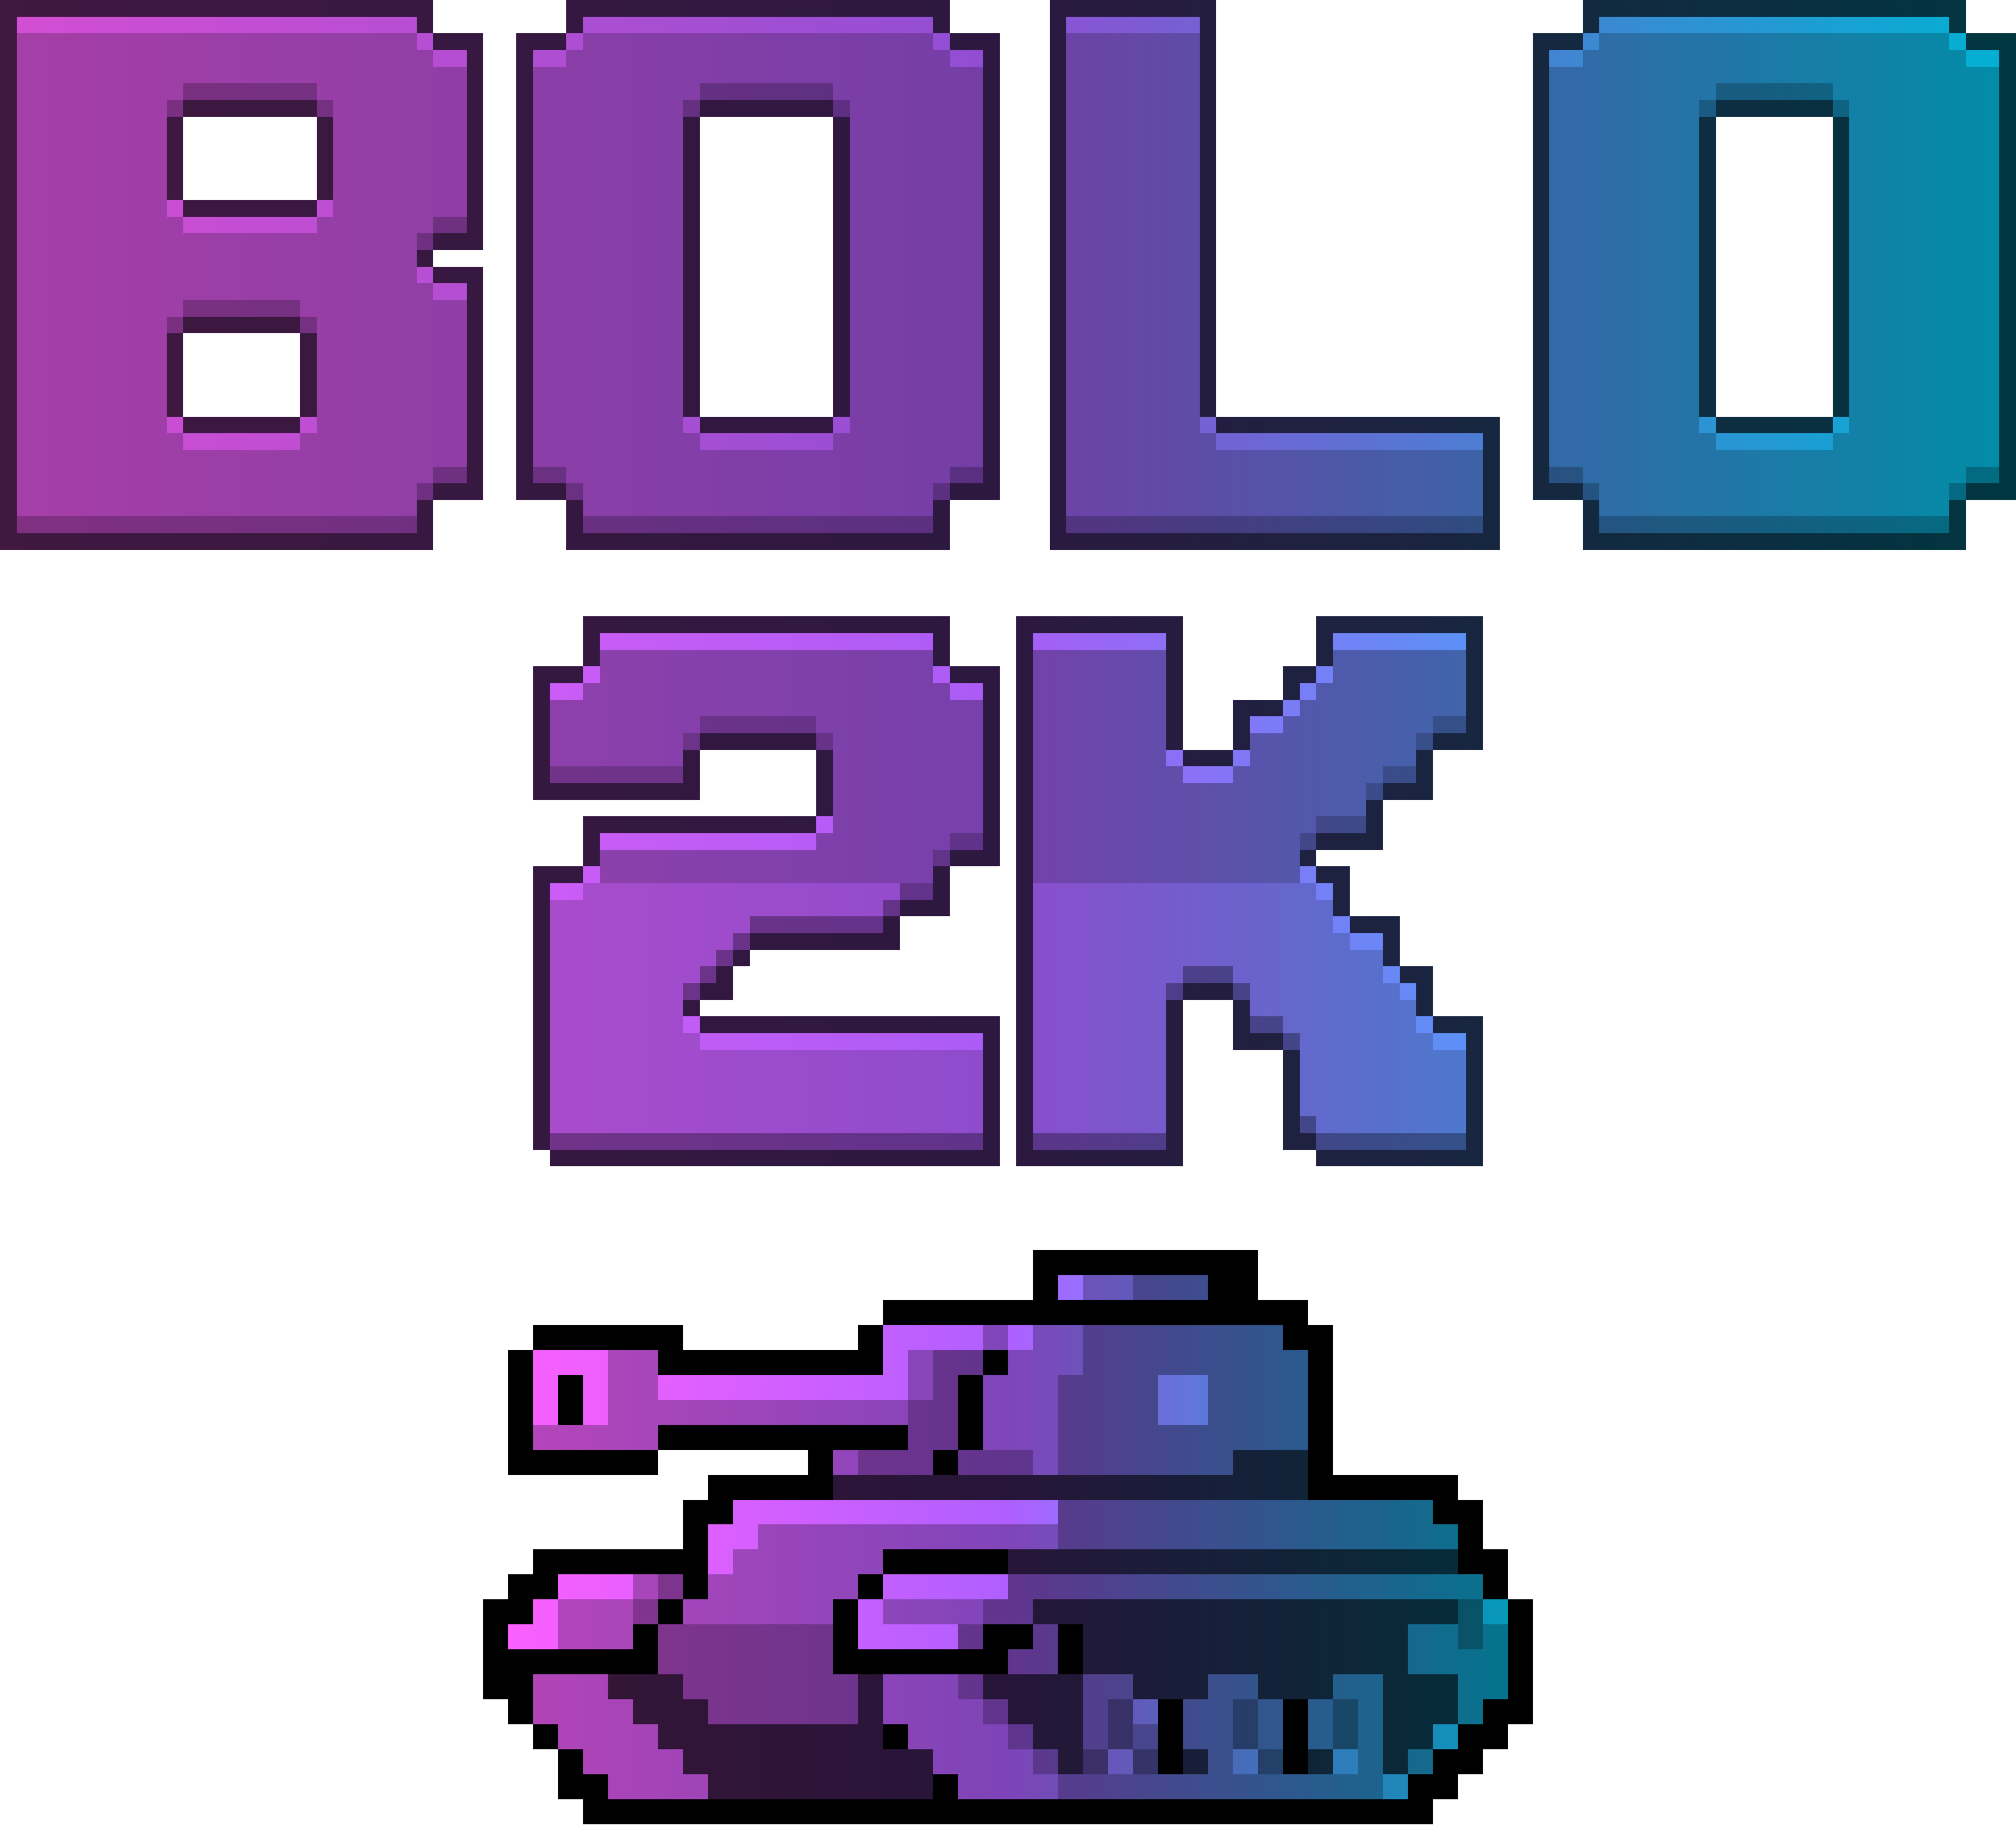
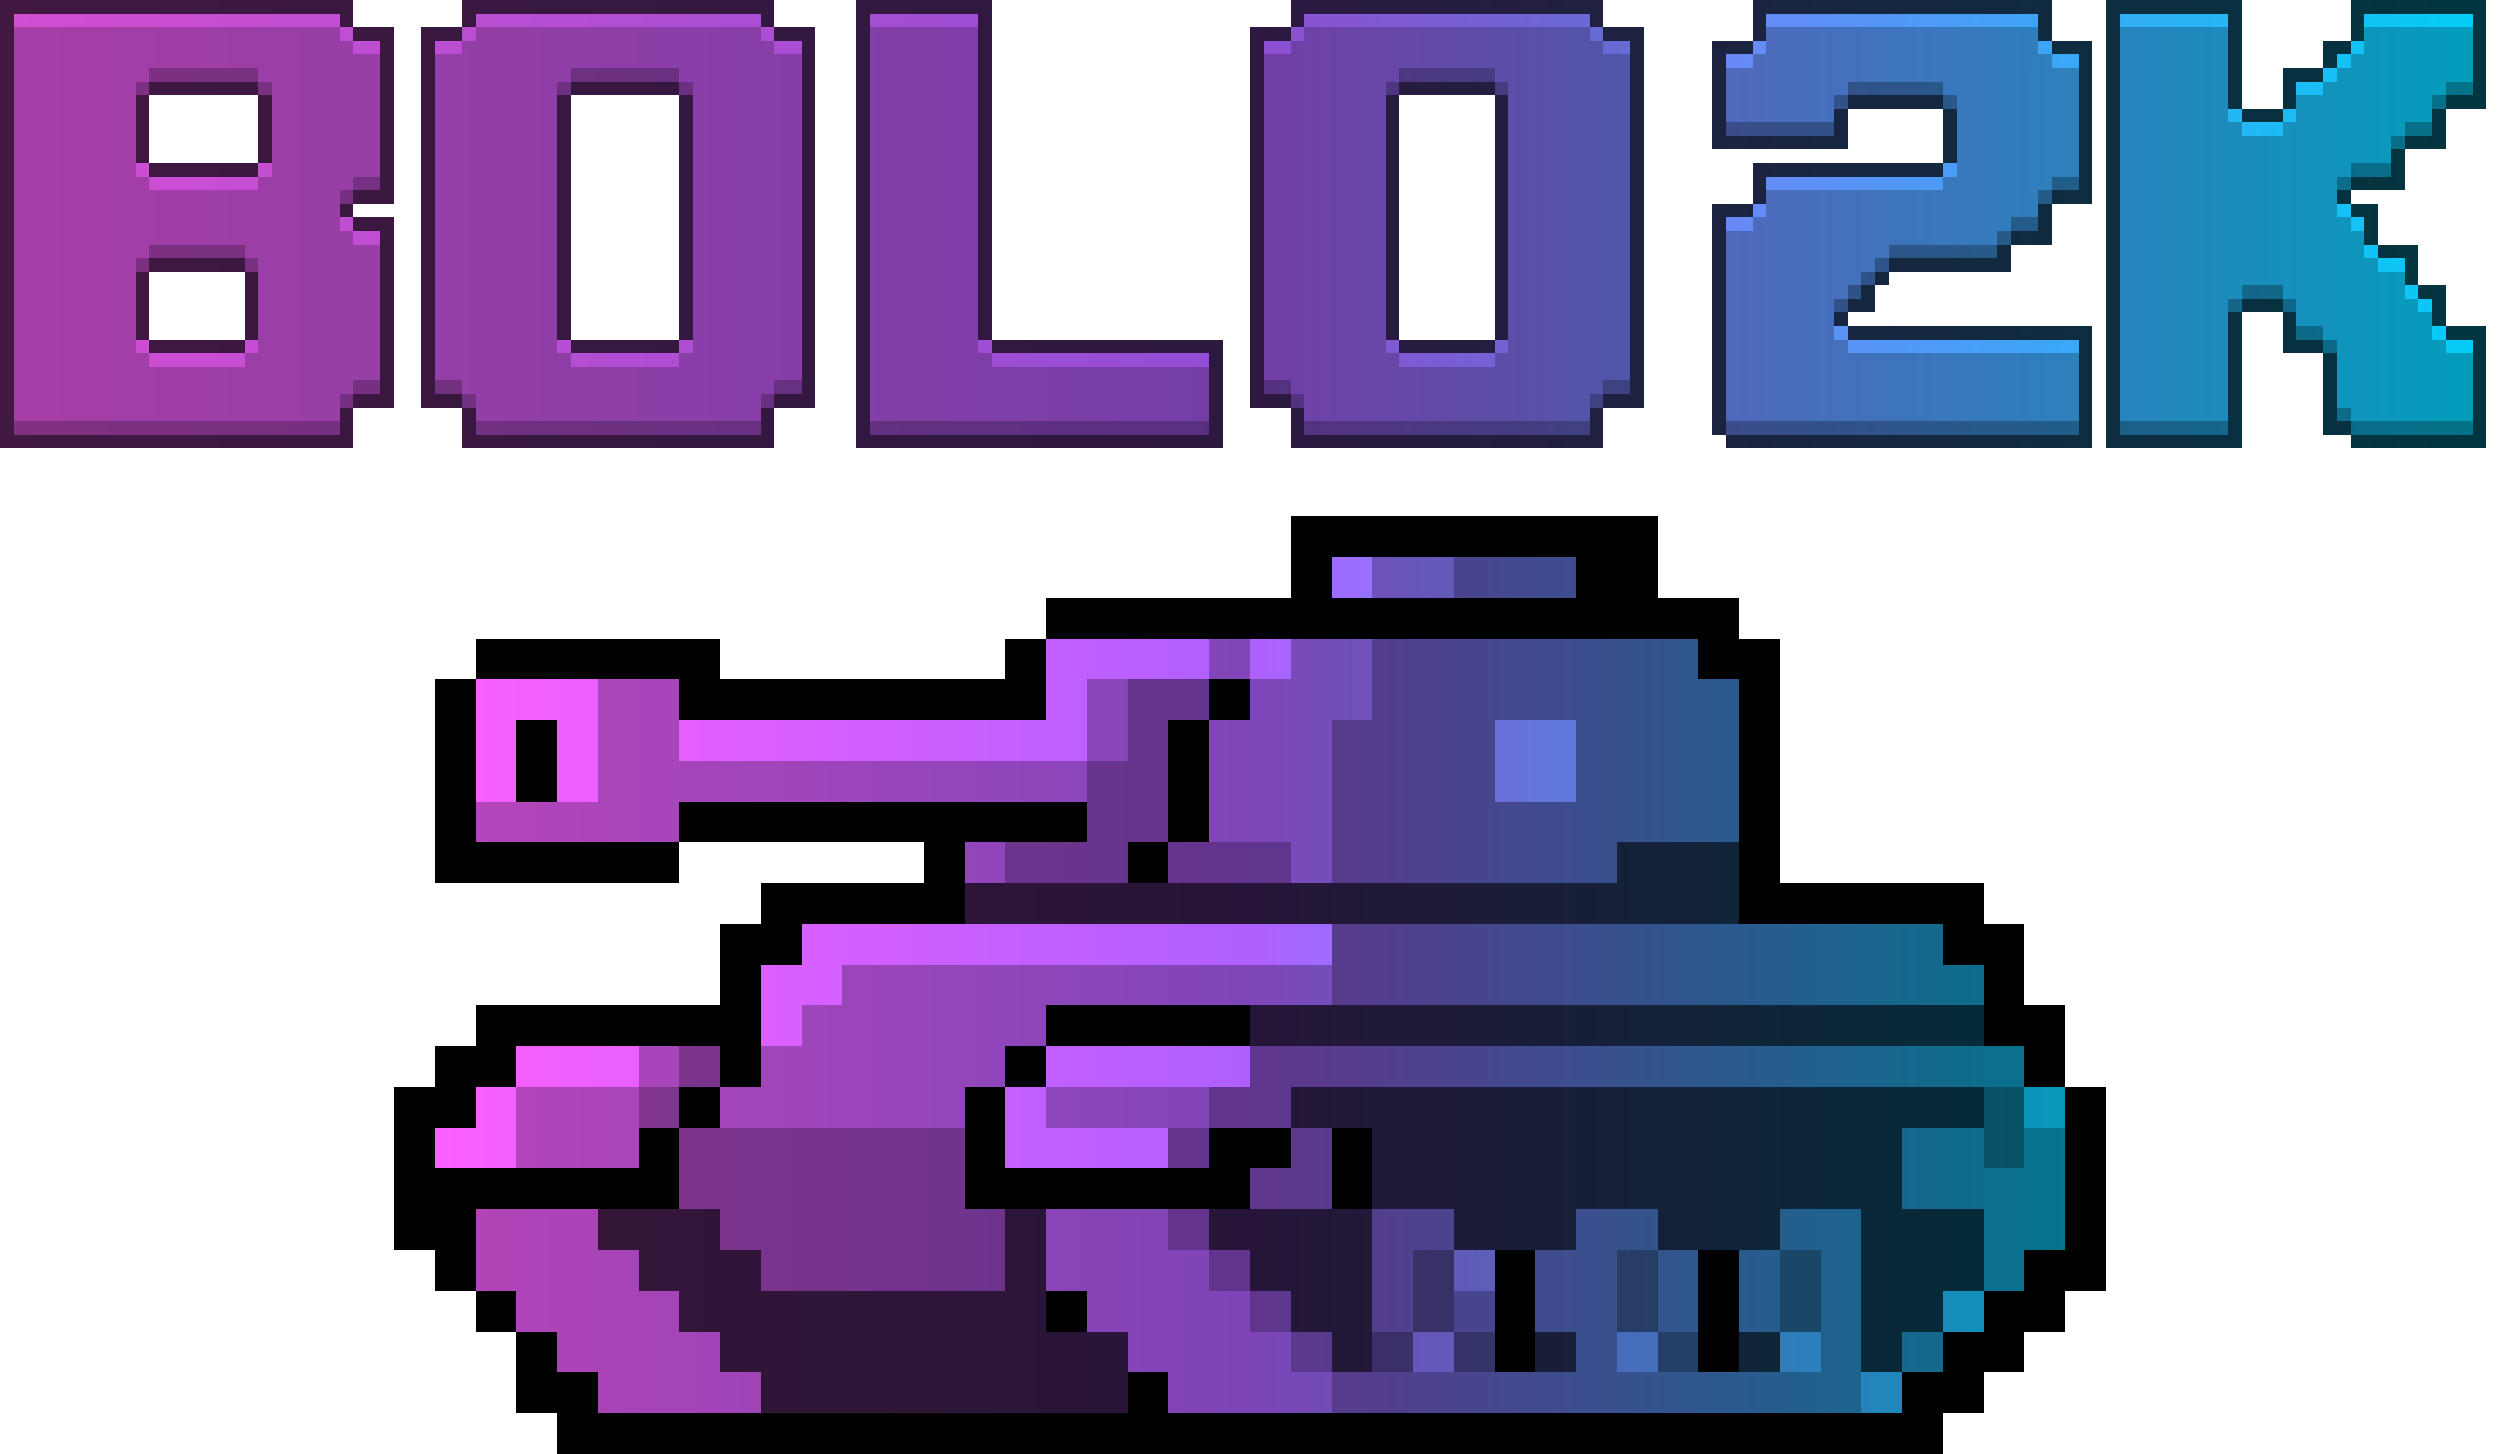
- <svg xmlns="http://www.w3.org/2000/svg" class="bolo-lockup" viewBox="0 0 121 109.5" role="img" aria-label="Bolo2K" shape-rendering="crispEdges">
+ <svg xmlns="http://www.w3.org/2000/svg" class="bolo-lockup" viewBox="0 0 184 107" role="img" aria-label="Bolo2K" shape-rendering="crispEdges">
  <defs>
-     <linearGradient id="bolo-l-wm-outline" x1="0" y1="0" x2="121" y2="0" gradientUnits="userSpaceOnUse">
+     <linearGradient id="bolo-l-wm-outline" x1="0" y1="0" x2="184" y2="0" gradientUnits="userSpaceOnUse">
      <stop class="wm-s wm-s-outline" offset="0" stop-color="#401840" />
      <stop class="wm-s wm-s-outline" offset=".5" stop-color="#2c1840" />
      <stop class="wm-s wm-s-outline" offset="1" stop-color="#003640" />
    </linearGradient>
-     <linearGradient id="bolo-l-wm-b-hi" x1="0" y1="0" x2="121" y2="0" gradientUnits="userSpaceOnUse">
+     <linearGradient id="bolo-l-wm-b-hi" x1="0" y1="0" x2="184" y2="0" gradientUnits="userSpaceOnUse">
      <stop class="wm-s wm-s-b-hi" offset="0" stop-color="#d34ed3" />
      <stop class="wm-s wm-s-b-hi" offset=".5" stop-color="#904ed3" />
      <stop class="wm-s wm-s-b-hi" offset="1" stop-color="#00b2d3" />
    </linearGradient>
-     <linearGradient id="bolo-l-wm-b-face" x1="0" y1="0" x2="121" y2="0" gradientUnits="userSpaceOnUse">
+     <linearGradient id="bolo-l-wm-b-face" x1="0" y1="0" x2="184" y2="0" gradientUnits="userSpaceOnUse">
      <stop class="wm-s wm-s-b-face" offset="0" stop-color="#a73ea7" />
      <stop class="wm-s wm-s-b-face" offset=".5" stop-color="#733ea7" />
      <stop class="wm-s wm-s-b-face" offset="1" stop-color="#008da7" />
    </linearGradient>
-     <linearGradient id="bolo-l-wm-b-lo" x1="0" y1="0" x2="121" y2="0" gradientUnits="userSpaceOnUse">
+     <linearGradient id="bolo-l-wm-b-lo" x1="0" y1="0" x2="184" y2="0" gradientUnits="userSpaceOnUse">
      <stop class="wm-s wm-s-b-lo" offset="0" stop-color="#813081" />
      <stop class="wm-s wm-s-b-lo" offset=".5" stop-color="#583081" />
      <stop class="wm-s wm-s-b-lo" offset="1" stop-color="#006d81" />
    </linearGradient>
-     <linearGradient id="bolo-l-wm-k-hi" x1="0" y1="0" x2="121" y2="0" gradientUnits="userSpaceOnUse">
+     <linearGradient id="bolo-l-wm-k-hi" x1="0" y1="0" x2="184" y2="0" gradientUnits="userSpaceOnUse">
      <stop class="wm-s wm-s-k-hi" offset="0" stop-color="#f65cf6" />
      <stop class="wm-s wm-s-k-hi" offset=".5" stop-color="#a95cf6" />
      <stop class="wm-s wm-s-k-hi" offset="1" stop-color="#00cff6" />
    </linearGradient>
-     <linearGradient id="bolo-l-wm-k-face" x1="0" y1="0" x2="121" y2="0" gradientUnits="userSpaceOnUse">
-       <stop class="wm-s wm-s-k-face" offset="0" stop-color="#ab40ab" />
-       <stop class="wm-s wm-s-k-face" offset=".5" stop-color="#7540ab" />
-       <stop class="wm-s wm-s-k-face" offset="1" stop-color="#0090ab" />
+     <linearGradient id="bolo-l-wm-k-face" x1="0" y1="0" x2="184" y2="0" gradientUnits="userSpaceOnUse">
+       <stop class="wm-s wm-s-k-face" offset="0" stop-color="#bc46bc" />
+       <stop class="wm-s wm-s-k-face" offset=".5" stop-color="#8146bc" />
+       <stop class="wm-s wm-s-k-face" offset="1" stop-color="#009fbc" />
    </linearGradient>
-     <linearGradient id="bolo-l-wm-k-glow" x1="0" y1="0" x2="121" y2="0" gradientUnits="userSpaceOnUse">
-       <stop class="wm-s wm-s-k-glow" offset="0" stop-color="#cc4ccc" />
-       <stop class="wm-s wm-s-k-glow" offset=".5" stop-color="#8c4ccc" />
-       <stop class="wm-s wm-s-k-glow" offset="1" stop-color="#00accc" />
-     </linearGradient>
-     <linearGradient id="bolo-l-wm-k-lo" x1="0" y1="0" x2="121" y2="0" gradientUnits="userSpaceOnUse">
+     <linearGradient id="bolo-l-wm-k-lo" x1="0" y1="0" x2="184" y2="0" gradientUnits="userSpaceOnUse">
      <stop class="wm-s wm-s-k-lo" offset="0" stop-color="#893389" />
      <stop class="wm-s wm-s-k-lo" offset=".5" stop-color="#5e3389" />
      <stop class="wm-s wm-s-k-lo" offset="1" stop-color="#007489" />
    </linearGradient>
    <linearGradient id="bolo-l-tk-outline" x1="0" y1="0" x2="42" y2="0" gradientUnits="userSpaceOnUse">
      <stop class="tk-s tk-s-outline" offset="0" stop-color="#000000" />
      <stop class="tk-s tk-s-outline" offset=".5" stop-color="#000000" />
      <stop class="tk-s tk-s-outline" offset="1" stop-color="#000000" />
    </linearGradient>
    <linearGradient id="bolo-l-tk-shadow" x1="0" y1="0" x2="42" y2="0" gradientUnits="userSpaceOnUse">
      <stop class="tk-s tk-s-shadow" offset="0" stop-color="#381538" />
      <stop class="tk-s tk-s-shadow" offset=".5" stop-color="#261538" />
      <stop class="tk-s tk-s-shadow" offset="1" stop-color="#002f38" />
    </linearGradient>
    <linearGradient id="bolo-l-tk-dark" x1="0" y1="0" x2="42" y2="0" gradientUnits="userSpaceOnUse">
      <stop class="tk-s tk-s-dark" offset="0" stop-color="#682768" />
      <stop class="tk-s tk-s-dark" offset=".5" stop-color="#472768" />
      <stop class="tk-s tk-s-dark" offset="1" stop-color="#005868" />
    </linearGradient>
    <linearGradient id="bolo-l-tk-body" x1="0" y1="0" x2="42" y2="0" gradientUnits="userSpaceOnUse">
      <stop class="tk-s tk-s-body" offset="0" stop-color="#8d348d" />
      <stop class="tk-s tk-s-body" offset=".5" stop-color="#61348d" />
      <stop class="tk-s tk-s-body" offset="1" stop-color="#00778d" />
    </linearGradient>
    <linearGradient id="bolo-l-tk-lite" x1="0" y1="0" x2="42" y2="0" gradientUnits="userSpaceOnUse">
      <stop class="tk-s tk-s-lite" offset="0" stop-color="#ba45ba" />
      <stop class="tk-s tk-s-lite" offset=".5" stop-color="#8045ba" />
      <stop class="tk-s tk-s-lite" offset="1" stop-color="#009dba" />
    </linearGradient>
    <linearGradient id="bolo-l-tk-tread" x1="0" y1="0" x2="42" y2="0" gradientUnits="userSpaceOnUse">
      <stop class="tk-s tk-s-tread" offset="0" stop-color="#b744b7" />
      <stop class="tk-s tk-s-tread" offset=".5" stop-color="#7d44b7" />
      <stop class="tk-s tk-s-tread" offset="1" stop-color="#009ab7" />
    </linearGradient>
    <linearGradient id="bolo-l-tk-metal" x1="0" y1="0" x2="42" y2="0" gradientUnits="userSpaceOnUse">
      <stop class="tk-s tk-s-metal" offset="0" stop-color="#da51da" />
      <stop class="tk-s tk-s-metal" offset=".5" stop-color="#9651da" />
      <stop class="tk-s tk-s-metal" offset="1" stop-color="#00b8da" />
    </linearGradient>
    <linearGradient id="bolo-l-tk-hi" x1="0" y1="0" x2="42" y2="0" gradientUnits="userSpaceOnUse">
      <stop class="tk-s tk-s-hi" offset="0" stop-color="#ff5fff" />
      <stop class="tk-s tk-s-hi" offset=".5" stop-color="#af5fff" />
      <stop class="tk-s tk-s-hi" offset="1" stop-color="#00d7ff" />
    </linearGradient>
  </defs>
-   <path class="wm-outline" fill="url(#bolo-l-wm-outline)" d="M0 0h26v1h-26zM34 0h23v1h-23zM63 0h10v1h-10zM95 0h23v1h-23zM0 1h1v32h-1zM25 1h1v1h-1zM34 1h1v1h-1zM56 1h1v1h-1zM63 1h1v32h-1zM72 1h1v24h-1zM95 1h1v1h-1zM117 1h1v1h-1zM26 2h3v1h-3zM31 2h3v1h-3zM57 2h3v1h-3zM92 2h3v1h-3zM118 2h3v1h-3zM28 3h1v12h-1zM31 3h1v27h-1zM59 3h1v27h-1zM92 3h1v27h-1zM120 3h1v27h-1zM11 6h8v1h-8zM42 6h8v1h-8zM103 6h7v1h-7zM10 7h1v5h-1zM19 7h1v5h-1zM41 7h1v18h-1zM50 7h1v18h-1zM102 7h1v18h-1zM110 7h1v18h-1zM11 12h8v1h-8zM26 14h2v1h-2zM25 15h1v1h-1zM26 16h3v1h-3zM28 17h1v13h-1zM11 19h7v1h-7zM10 20h1v5h-1zM18 20h1v5h-1zM11 25h7v1h-7zM42 25h8v1h-8zM73 25h17v1h-17zM103 25h7v1h-7zM89 26h1v7h-1zM26 29h2v1h-2zM32 29h2v1h-2zM57 29h2v1h-2zM93 29h2v1h-2zM118 29h2v1h-2zM25 30h1v3h-1zM34 30h1v3h-1zM56 30h1v3h-1zM95 30h1v3h-1zM117 30h1v3h-1zM1 32h24v1h-24zM35 32h21v1h-21zM64 32h25v1h-25zM96 32h21v1h-21zM35 37h22v1h-22zM61 37h10v1h-10zM79 37h10v1h-10zM35 38h1v2h-1zM56 38h1v2h-1zM61 38h1v32h-1zM70 38h1v7h-1zM79 38h1v2h-1zM88 38h1v7h-1zM32 40h3v1h-3zM57 40h3v1h-3zM77 40h2v1h-2zM32 41h1v7h-1zM59 41h1v11h-1zM77 41h1v1h-1zM74 42h3v1h-3zM74 43h1v2h-1zM42 44h7v1h-7zM86 44h2v1h-2zM41 45h1v3h-1zM49 45h1v4h-1zM71 45h3v1h-3zM85 45h1v3h-1zM33 47h8v1h-8zM83 47h2v1h-2zM82 48h1v3h-1zM35 49h14v1h-14zM35 50h1v2h-1zM79 50h3v1h-3zM57 51h2v1h-2zM78 51h1v1h-1zM32 52h3v1h-3zM56 52h1v3h-1zM79 52h2v1h-2zM32 53h1v16h-1zM80 53h1v2h-1zM54 54h2v1h-2zM53 55h1v2h-1zM81 55h3v1h-3zM45 56h8v1h-8zM83 56h1v2h-1zM44 57h1v1h-1zM43 58h1v2h-1zM84 58h2v1h-2zM42 59h1v1h-1zM71 59h3v1h-3zM85 59h1v2h-1zM41 60h1v1h-1zM70 60h1v10h-1zM74 60h1v3h-1zM42 61h18v1h-18zM86 61h3v1h-3zM59 62h1v8h-1zM75 62h2v1h-2zM88 62h1v8h-1zM77 63h1v6h-1zM78 68h1v1h-1zM33 69h26v1h-26zM62 69h8v1h-8zM79 69h9v1h-9z" />
+   <path class="wm-outline" fill="url(#bolo-l-wm-outline)" d="M0 0h26v1h-26zM34 0h23v1h-23zM63 0h10v1h-10zM95 0h23v1h-23zM129 0h22v1h-22zM155 0h10v1h-10zM173 0h10v1h-10zM0 1h1v32h-1zM25 1h1v1h-1zM34 1h1v1h-1zM56 1h1v1h-1zM63 1h1v32h-1zM72 1h1v24h-1zM95 1h1v1h-1zM117 1h1v1h-1zM129 1h1v2h-1zM150 1h1v2h-1zM155 1h1v32h-1zM164 1h1v7h-1zM173 1h1v2h-1zM182 1h1v7h-1zM26 2h3v1h-3zM31 2h3v1h-3zM57 2h3v1h-3zM92 2h3v1h-3zM118 2h3v1h-3zM28 3h1v12h-1zM31 3h1v27h-1zM59 3h1v27h-1zM92 3h1v27h-1zM120 3h1v27h-1zM126 3h3v1h-3zM151 3h3v1h-3zM171 3h2v1h-2zM126 4h1v7h-1zM153 4h1v11h-1zM171 4h1v1h-1zM168 5h3v1h-3zM11 6h8v1h-8zM42 6h8v1h-8zM103 6h7v1h-7zM168 6h1v2h-1zM10 7h1v5h-1zM19 7h1v5h-1zM41 7h1v18h-1zM50 7h1v18h-1zM102 7h1v18h-1zM110 7h1v18h-1zM136 7h7v1h-7zM180 7h2v1h-2zM135 8h1v3h-1zM143 8h1v4h-1zM165 8h3v1h-3zM179 8h1v3h-1zM127 10h8v1h-8zM177 10h2v1h-2zM176 11h1v3h-1zM11 12h8v1h-8zM129 12h14v1h-14zM129 13h1v2h-1zM173 13h3v1h-3zM26 14h2v1h-2zM151 14h2v1h-2zM172 14h1v1h-1zM25 15h1v1h-1zM126 15h3v1h-3zM150 15h1v3h-1zM173 15h2v1h-2zM26 16h3v1h-3zM126 16h1v16h-1zM174 16h1v2h-1zM28 17h1v13h-1zM148 17h2v1h-2zM147 18h1v2h-1zM175 18h3v1h-3zM11 19h7v1h-7zM139 19h8v1h-8zM177 19h1v2h-1zM10 20h1v5h-1zM18 20h1v5h-1zM138 20h1v1h-1zM137 21h1v2h-1zM178 21h2v1h-2zM136 22h1v1h-1zM165 22h3v1h-3zM179 22h1v2h-1zM135 23h1v1h-1zM164 23h1v10h-1zM168 23h1v3h-1zM136 24h18v1h-18zM180 24h3v1h-3zM11 25h7v1h-7zM42 25h8v1h-8zM73 25h17v1h-17zM103 25h7v1h-7zM153 25h1v8h-1zM169 25h2v1h-2zM182 25h1v8h-1zM89 26h1v7h-1zM171 26h1v6h-1zM26 29h2v1h-2zM32 29h2v1h-2zM57 29h2v1h-2zM93 29h2v1h-2zM118 29h2v1h-2zM25 30h1v3h-1zM34 30h1v3h-1zM56 30h1v3h-1zM95 30h1v3h-1zM117 30h1v3h-1zM172 31h1v1h-1zM1 32h24v1h-24zM35 32h21v1h-21zM64 32h25v1h-25zM96 32h21v1h-21zM127 32h26v1h-26zM156 32h8v1h-8zM173 32h9v1h-9z" />
  <path class="wm-b-hi" fill="url(#bolo-l-wm-b-hi)" d="M1 1h24v1h-24zM35 1h21v1h-21zM64 1h8v1h-8zM96 1h21v1h-21zM25 2h1v1h-1zM34 2h1v1h-1zM56 2h1v1h-1zM95 2h1v1h-1zM117 2h1v1h-1zM26 3h2v1h-2zM32 3h2v1h-2zM57 3h2v1h-2zM93 3h2v1h-2zM118 3h2v1h-2zM10 12h1v1h-1zM19 12h1v1h-1zM11 13h8v1h-8zM25 16h1v1h-1zM26 17h2v1h-2zM10 25h1v1h-1zM18 25h1v1h-1zM41 25h1v1h-1zM50 25h1v1h-1zM72 25h1v1h-1zM102 25h1v1h-1zM110 25h1v1h-1zM11 26h7v1h-7zM42 26h8v1h-8zM73 26h16v1h-16zM103 26h7v1h-7z" />
  <path class="wm-b-face" fill="url(#bolo-l-wm-b-face)" d="M1 2h24v3h-24zM35 2h21v3h-21zM64 2h8v29h-8zM96 2h21v3h-21zM25 3h1v11h-1zM34 3h1v26h-1zM56 3h1v26h-1zM95 3h1v26h-1zM117 3h1v26h-1zM26 4h2v9h-2zM32 4h2v24h-2zM57 4h2v24h-2zM93 4h2v24h-2zM118 4h2v24h-2zM1 5h10v1h-10zM19 5h6v1h-6zM35 5h7v1h-7zM50 5h6v1h-6zM96 5h7v1h-7zM110 5h7v1h-7zM1 6h9v25h-9zM20 6h5v25h-5zM35 6h6v25h-6zM51 6h5v25h-5zM96 6h6v25h-6zM111 6h6v25h-6zM10 13h1v6h-1zM19 13h1v18h-1zM11 14h8v4h-8zM25 17h1v12h-1zM18 18h1v1h-1zM26 18h2v10h-2zM10 26h1v5h-1zM18 26h1v5h-1zM41 26h1v5h-1zM50 26h1v5h-1zM72 26h1v5h-1zM102 26h1v5h-1zM110 26h1v5h-1zM11 27h7v4h-7zM42 27h8v4h-8zM73 27h16v4h-16zM103 27h7v4h-7z" />
  <path class="wm-b-lo" fill="url(#bolo-l-wm-b-lo)" d="M11 5h8v1h-8zM42 5h8v1h-8zM103 5h7v1h-7zM10 6h1v1h-1zM19 6h1v1h-1zM41 6h1v1h-1zM50 6h1v1h-1zM102 6h1v1h-1zM110 6h1v1h-1zM26 13h2v1h-2zM25 14h1v1h-1zM11 18h7v1h-7zM10 19h1v1h-1zM18 19h1v1h-1zM26 28h2v1h-2zM32 28h2v1h-2zM57 28h2v1h-2zM93 28h2v1h-2zM118 28h2v1h-2zM25 29h1v1h-1zM34 29h1v1h-1zM56 29h1v1h-1zM95 29h1v1h-1zM117 29h1v1h-1zM1 31h24v1h-24zM35 31h21v1h-21zM64 31h25v1h-25zM96 31h21v1h-21z" />
-   <path class="wm-k-hi" fill="url(#bolo-l-wm-k-hi)" d="M36 38h20v1h-20zM62 38h8v1h-8zM80 38h8v1h-8zM35 40h1v1h-1zM56 40h1v1h-1zM79 40h1v1h-1zM33 41h2v1h-2zM57 41h2v1h-2zM78 41h1v1h-1zM77 42h1v1h-1zM75 43h2v1h-2zM70 45h1v1h-1zM74 45h1v1h-1zM71 46h3v1h-3zM49 49h1v1h-1zM36 50h13v1h-13zM35 52h1v1h-1zM78 52h1v1h-1zM33 53h2v1h-2zM79 53h1v1h-1zM80 55h1v1h-1zM81 56h2v1h-2zM83 58h1v1h-1zM84 59h1v1h-1zM41 61h1v1h-1zM85 61h1v1h-1zM42 62h17v1h-17zM86 62h2v1h-2z" />
-   <path class="wm-k-face" fill="url(#bolo-l-wm-k-face)" d="M36 39h20v4h-20zM62 39h8v14h-8zM80 39h8v4h-8zM35 41h1v5h-1zM56 41h1v10h-1zM79 41h1v8h-1zM33 42h2v4h-2zM57 42h2v8h-2zM78 42h1v8h-1zM36 43h6v1h-6zM49 43h7v1h-7zM77 43h1v10h-1zM80 43h6v1h-6zM36 44h5v2h-5zM50 44h6v9h-6zM75 44h2v9h-2zM80 44h5v2h-5zM70 46h1v7h-1zM74 46h1v7h-1zM80 46h3v1h-3zM71 47h3v6h-3zM80 47h2v2h-2zM49 50h1v3h-1zM36 51h13v2h-13z" />
-   <path class="wm-k-glow" fill="url(#bolo-l-wm-k-glow)" d="M35 53h19v1h-19zM62 53h17v5h-17zM33 54h20v1h-20zM79 54h1v14h-1zM33 55h12v1h-12zM33 56h11v1h-11zM80 56h1v12h-1zM33 57h10v1h-10zM81 57h2v11h-2zM33 58h9v1h-9zM62 58h9v1h-9zM74 58h5v1h-5zM33 59h8v9h-8zM62 59h8v9h-8zM75 59h4v2h-4zM83 59h1v9h-1zM84 60h1v8h-1zM77 61h2v1h-2zM41 62h1v6h-1zM78 62h1v5h-1zM85 62h1v6h-1zM42 63h17v5h-17zM86 63h2v5h-2z" />
-   <path class="wm-k-lo" fill="url(#bolo-l-wm-k-lo)" d="M42 43h7v1h-7zM86 43h2v1h-2zM41 44h1v1h-1zM49 44h1v1h-1zM85 44h1v1h-1zM33 46h8v1h-8zM83 46h2v1h-2zM82 47h1v1h-1zM79 49h3v1h-3zM57 50h2v1h-2zM78 50h1v1h-1zM56 51h1v1h-1zM54 53h2v1h-2zM53 54h1v1h-1zM45 55h8v1h-8zM44 56h1v1h-1zM43 57h1v1h-1zM42 58h1v1h-1zM71 58h3v1h-3zM41 59h1v1h-1zM70 59h1v1h-1zM74 59h1v1h-1zM75 61h2v1h-2zM77 62h1v1h-1zM78 67h1v1h-1zM33 68h26v1h-26zM62 68h8v1h-8zM79 68h9v1h-9z" />
-   <g transform="translate(29 75) scale(1.5)">
+   <path class="wm-k-hi" fill="url(#bolo-l-wm-k-hi)" d="M130 1h20v1h-20zM156 1h8v1h-8zM174 1h8v1h-8zM129 3h1v1h-1zM150 3h1v1h-1zM173 3h1v1h-1zM127 4h2v1h-2zM151 4h2v1h-2zM172 4h1v1h-1zM171 5h1v1h-1zM169 6h2v1h-2zM164 8h1v1h-1zM168 8h1v1h-1zM165 9h3v1h-3zM143 12h1v1h-1zM130 13h13v1h-13zM129 15h1v1h-1zM172 15h1v1h-1zM127 16h2v1h-2zM173 16h1v1h-1zM174 18h1v1h-1zM175 19h2v1h-2zM177 21h1v1h-1zM178 22h1v1h-1zM135 24h1v1h-1zM179 24h1v1h-1zM136 25h17v1h-17zM180 25h2v1h-2z" />
+   <path class="wm-k-face" fill="url(#bolo-l-wm-k-face)" d="M130 2h20v4h-20zM156 2h8v29h-8zM174 2h8v4h-8zM129 4h1v5h-1zM150 4h1v10h-1zM173 4h1v8h-1zM127 5h2v4h-2zM151 5h2v8h-2zM172 5h1v8h-1zM130 6h6v1h-6zM143 6h7v1h-7zM171 6h1v19h-1zM174 6h6v1h-6zM130 7h5v2h-5zM144 7h6v9h-6zM169 7h2v17h-2zM174 7h5v2h-5zM164 9h1v13h-1zM168 9h1v13h-1zM174 9h3v1h-3zM165 10h3v11h-3zM174 10h2v2h-2zM143 13h1v5h-1zM130 14h13v4h-13zM129 16h1v15h-1zM144 16h4v1h-4zM172 16h1v14h-1zM127 17h2v14h-2zM144 17h3v1h-3zM173 17h1v14h-1zM130 18h9v1h-9zM130 19h8v1h-8zM174 19h1v12h-1zM130 20h7v1h-7zM175 20h2v11h-2zM130 21h6v1h-6zM130 22h5v9h-5zM177 22h1v9h-1zM178 23h1v8h-1zM135 25h1v6h-1zM179 25h1v6h-1zM136 26h17v5h-17zM180 26h2v5h-2z" />
+   <path class="wm-k-lo" fill="url(#bolo-l-wm-k-lo)" d="M136 6h7v1h-7zM180 6h2v1h-2zM135 7h1v1h-1zM143 7h1v1h-1zM179 7h1v1h-1zM127 9h8v1h-8zM177 9h2v1h-2zM176 10h1v1h-1zM173 12h3v1h-3zM151 13h2v1h-2zM172 13h1v1h-1zM150 14h1v1h-1zM148 16h2v1h-2zM147 17h1v1h-1zM139 18h8v1h-8zM138 19h1v1h-1zM137 20h1v1h-1zM136 21h1v1h-1zM165 21h3v1h-3zM135 22h1v1h-1zM164 22h1v1h-1zM168 22h1v1h-1zM169 24h2v1h-2zM171 25h1v1h-1zM172 30h1v1h-1zM127 31h26v1h-26zM156 31h8v1h-8zM173 31h9v1h-9z" />
+   <g transform="translate(29 38) scale(3)">
    <path class="tk-outline" fill="url(#bolo-l-tk-outline)" d="M22 0h9v1h-9zM22 1h1v2h-1zM29 1h2v2h-2zM16 2h6v1h-6zM23 2h6v1h-6zM31 2h2v1h-2zM2 3h6v1h-6zM15 3h1v2h-1zM32 3h2v1h-2zM1 4h1v5h-1zM7 4h8v1h-8zM20 4h1v1h-1zM33 4h1v6h-1zM3 5h1v2h-1zM19 5h1v3h-1zM7 7h10v1h-10zM2 8h5v1h-5zM13 8h1v2h-1zM18 8h1v1h-1zM9 9h4v1h-4zM34 9h5v1h-5zM8 10h2v1h-2zM38 10h2v1h-2zM8 11h1v3h-1zM39 11h1v2h-1zM2 12h6v1h-6zM16 12h5v1h-5zM40 12h1v2h-1zM1 13h2v1h-2zM15 13h1v1h-1zM0 14h2v1h-2zM7 14h1v1h-1zM14 14h1v3h-1zM41 14h1v5h-1zM0 15h1v3h-1zM6 15h1v2h-1zM20 15h2v1h-2zM23 15h1v2h-1zM1 16h5v1h-5zM15 16h6v1h-6zM1 17h1v2h-1zM27 18h1v3h-1zM32 18h1v3h-1zM40 18h1v2h-1zM2 19h1v1h-1zM16 19h1v1h-1zM39 19h1v2h-1zM3 20h1v2h-1zM38 20h1v2h-1zM4 21h1v2h-1zM18 21h1v2h-1zM37 21h1v2h-1zM5 22h13v1h-13zM19 22h18v1h-18z" />
    <path class="tk-shadow" fill="url(#bolo-l-tk-shadow)" d="M30 8h3v2h-3zM14 9h16v1h-16zM21 12h18v1h-18zM22 14h17v1h-17zM24 15h13v2h-13zM5 17h3v1h-3zM15 17h1v5h-1zM20 17h4v1h-4zM26 17h3v1h-3zM31 17h3v1h-3zM36 17h3v2h-3zM6 18h3v1h-3zM21 18h3v1h-3zM7 19h8v1h-8zM22 19h2v1h-2zM36 19h2v1h-2zM8 20h7v1h-7zM16 20h2v2h-2zM23 20h1v1h-1zM28 20h1v1h-1zM33 20h1v1h-1zM36 20h1v1h-1zM9 21h6v1h-6z" />
    <path class="tk-dark" fill="url(#bolo-l-tk-dark)" d="M39 14h1v2h-1zM25 18h1v2h-1zM30 18h1v2h-1zM34 18h1v2h-1zM24 20h1v1h-1zM26 20h1v1h-1zM31 20h1v1h-1z" />
    <path class="tk-body" fill="url(#bolo-l-tk-body)" d="M26 1h3v1h-3zM24 3h8v2h-8zM18 4h2v1h-2zM32 4h1v4h-1zM18 5h1v3h-1zM23 5h4v4h-4zM29 5h3v3h-3zM17 6h1v3h-1zM27 7h2v2h-2zM15 8h2v1h-2zM19 8h3v1h-3zM29 8h1v1h-1zM23 10h15v2h-15zM38 11h1v1h-1zM7 13h1v1h-1zM21 13h19v1h-19zM6 14h1v1h-1zM20 14h2v1h-2zM7 15h7v2h-7zM19 15h1v1h-1zM22 15h1v2h-1zM37 15h2v2h-2zM40 15h1v3h-1zM21 16h1v1h-1zM39 16h1v3h-1zM8 17h7v1h-7zM19 17h1v1h-1zM24 17h2v1h-2zM29 17h2v1h-2zM34 17h2v1h-2zM9 18h6v1h-6zM20 18h1v1h-1zM24 18h1v2h-1zM28 18h2v2h-2zM31 18h1v2h-1zM33 18h1v2h-1zM35 18h1v4h-1zM21 19h1v1h-1zM26 19h1v1h-1zM22 20h1v1h-1zM29 20h1v2h-1zM37 20h1v1h-1zM23 21h6v1h-6zM30 21h5v1h-5z" />
    <path class="tk-lite" fill="url(#bolo-l-tk-lite)" d="M24 1h2v1h-2zM20 3h1v1h-1zM22 3h2v2h-2zM5 4h2v4h-2zM17 4h1v2h-1zM21 4h1v4h-1zM20 5h1v3h-1zM22 5h1v4h-1zM7 6h10v1h-10zM2 7h3v1h-3zM14 8h1v1h-1zM11 11h12v1h-12zM10 12h6v1h-6zM6 13h1v1h-1zM9 13h6v1h-6zM3 14h3v2h-3zM8 14h6v1h-6zM16 14h4v1h-4zM40 14h1v1h-1zM26 18h1v1h-1zM38 19h1v1h-1zM25 20h1v1h-1zM30 20h1v1h-1zM34 20h1v1h-1zM36 21h1v1h-1z" />
    <path class="tk-tread" fill="url(#bolo-l-tk-tread)" d="M2 17h3v2h-3zM16 17h3v2h-3zM5 18h1v4h-1zM19 18h1v4h-1zM3 19h2v1h-2zM6 19h1v3h-1zM17 19h2v1h-2zM20 19h1v3h-1zM4 20h1v1h-1zM7 20h1v2h-1zM18 20h1v1h-1zM21 20h1v2h-1zM8 21h1v1h-1zM22 21h1v1h-1z" />
    <path class="tk-metal" fill="url(#bolo-l-tk-metal)" d="M27 5h2v2h-2z" />
    <path class="tk-hi" fill="url(#bolo-l-tk-hi)" d="M23 1h1v1h-1zM16 3h4v1h-4zM21 3h1v1h-1zM2 4h3v1h-3zM16 4h1v2h-1zM2 5h1v2h-1zM4 5h1v2h-1zM7 5h9v1h-9zM10 10h13v1h-13zM9 11h2v1h-2zM9 12h1v1h-1zM3 13h3v1h-3zM16 13h5v1h-5zM2 14h1v2h-1zM15 14h1v2h-1zM1 15h1v1h-1zM16 15h3v1h-3z" />
  </g>
</svg>
